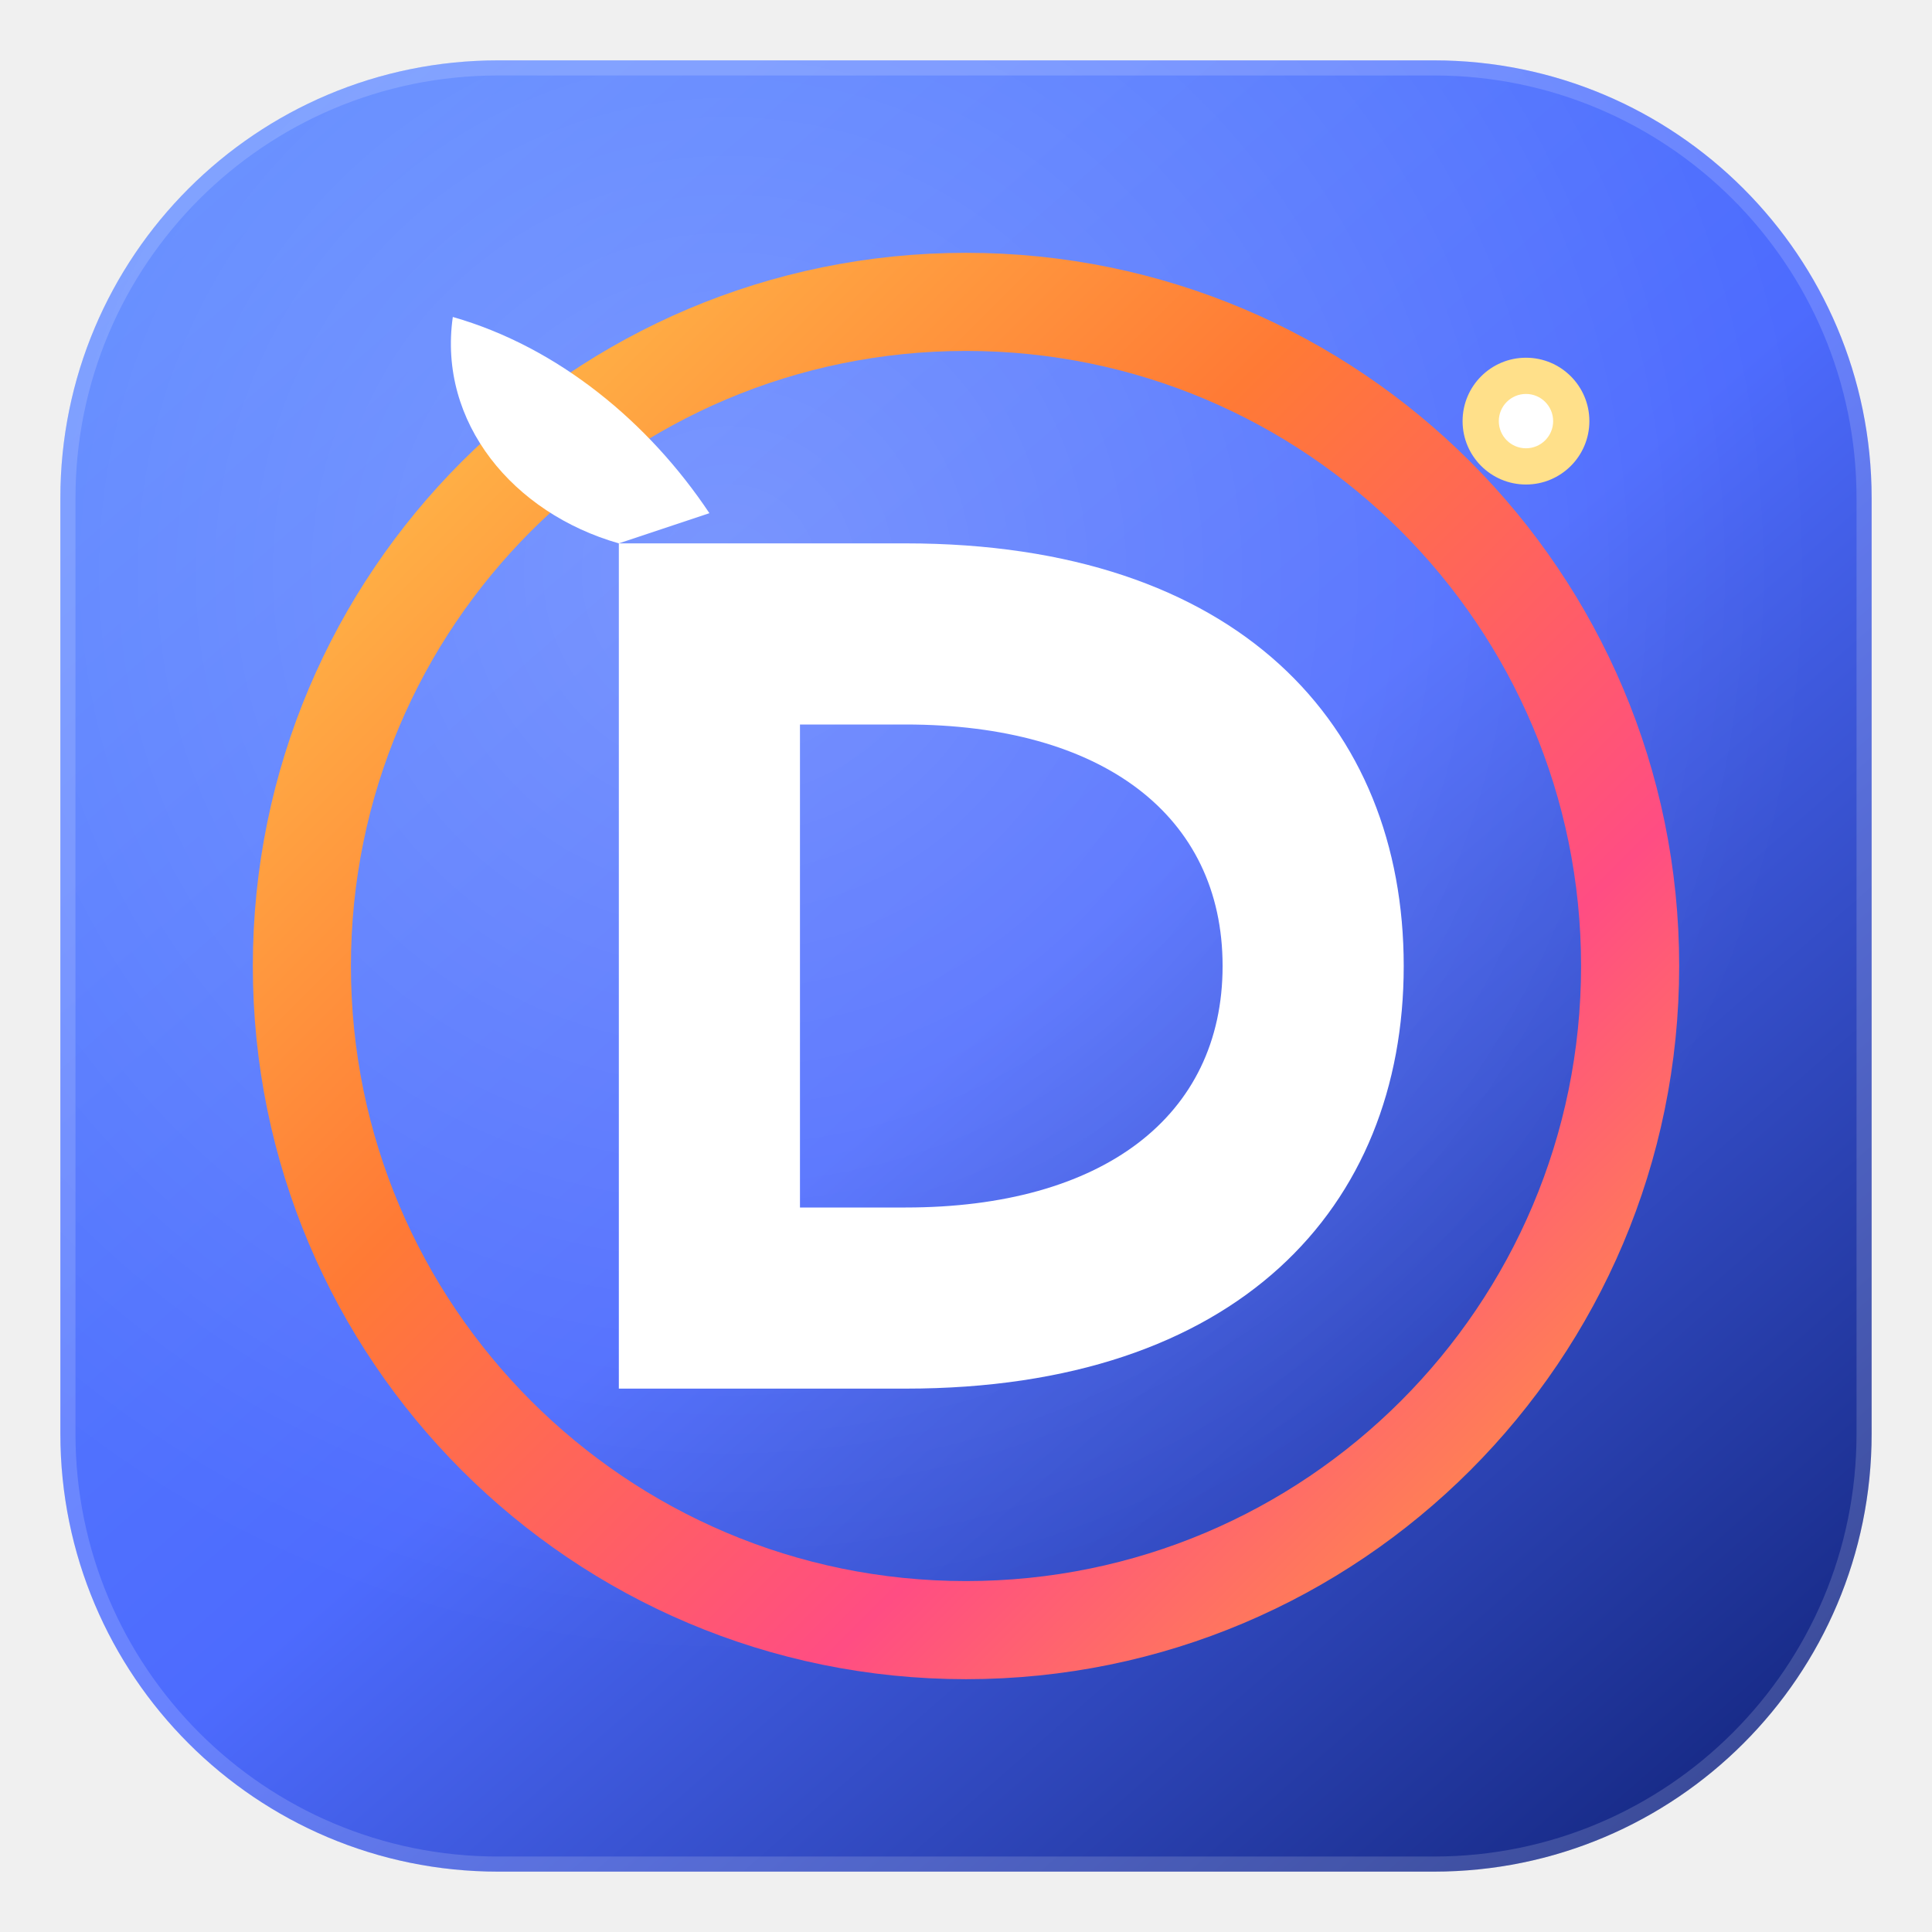
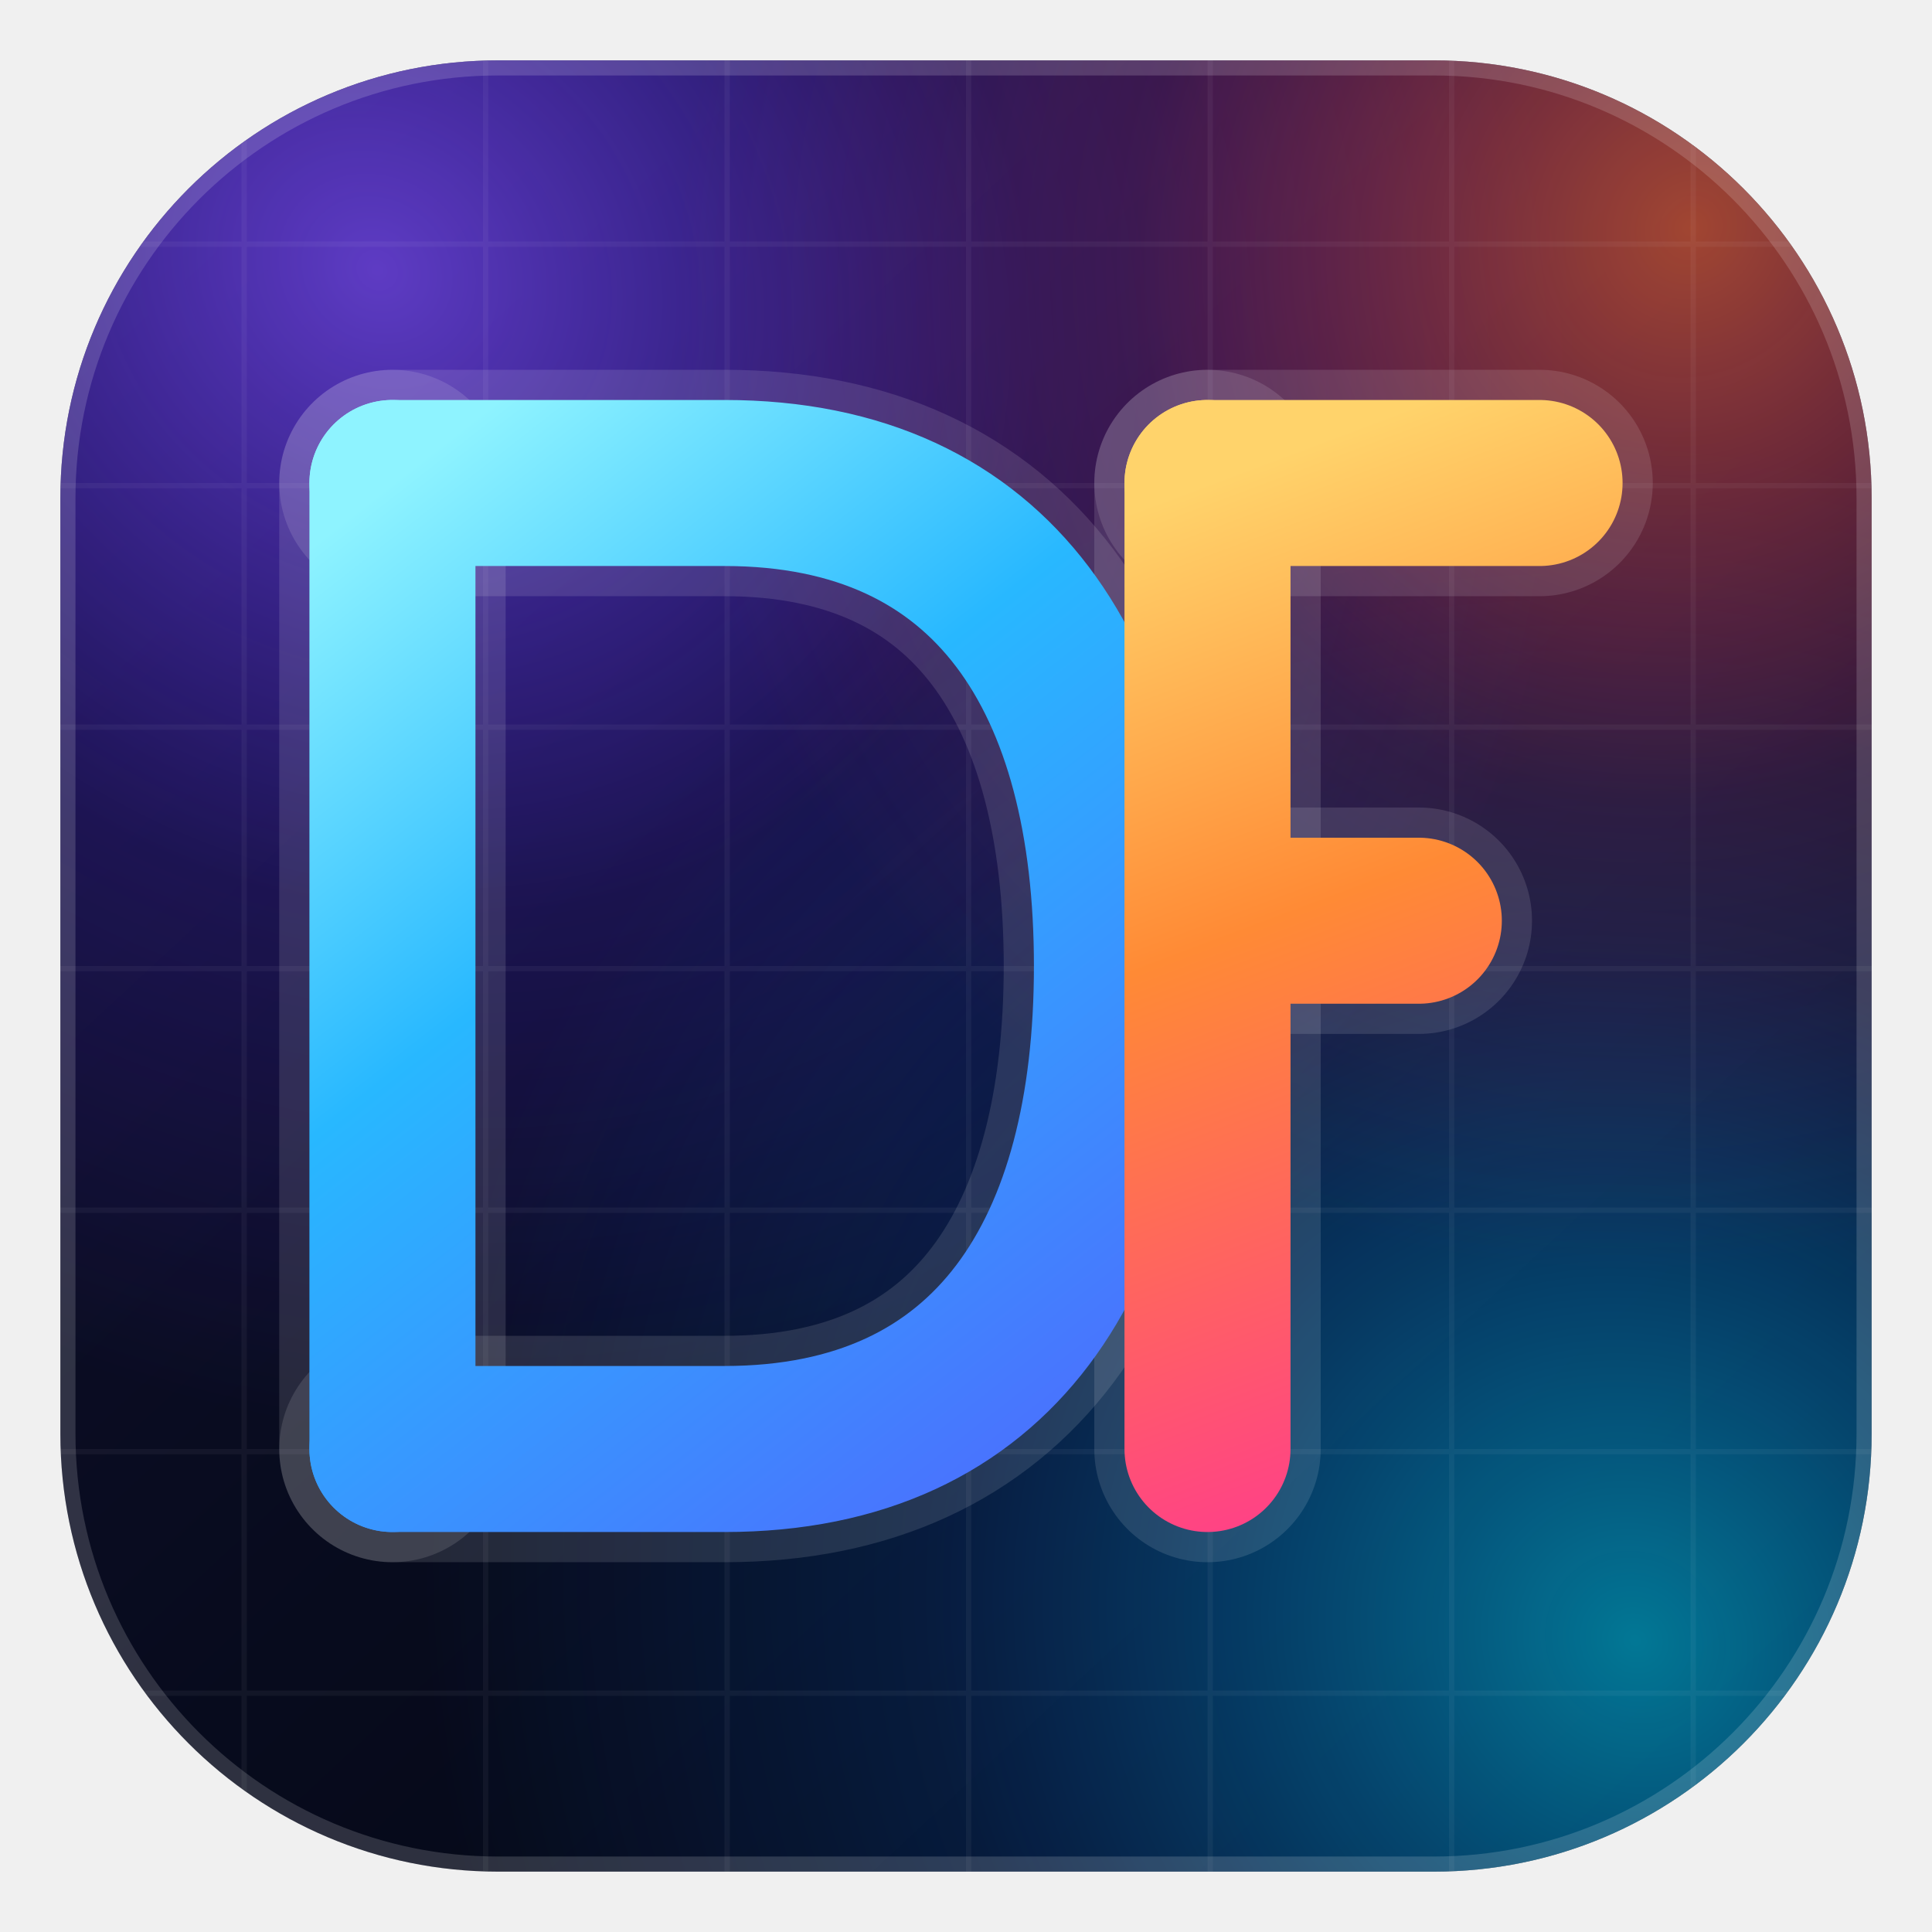
<svg xmlns="http://www.w3.org/2000/svg" width="128" height="128" viewBox="0 0 128 128">
  <defs>
-     <linearGradient id="tile" x1="16" y1="10" x2="112" y2="120" gradientUnits="userSpaceOnUse">
-       <stop offset="0" stop-color="#5B86FF" />
-       <stop offset=".52" stop-color="#4D6BFE" />
-       <stop offset="1" stop-color="#172A86" />
+     <linearGradient id="base" x1="12" y1="8" x2="116" y2="120" gradientUnits="userSpaceOnUse">
+       <stop stop-color="#12102F" />
+       <stop offset=".52" stop-color="#070B1D" />
+       <stop offset="1" stop-color="#040612" />
    </linearGradient>
-     <linearGradient id="orbit" x1="22" y1="22" x2="106" y2="106" gradientUnits="userSpaceOnUse">
-       <stop offset="0" stop-color="#FFC24B" />
-       <stop offset=".38" stop-color="#FF7A35" />
-       <stop offset=".72" stop-color="#FF4D83" />
-       <stop offset="1" stop-color="#FF9A3D" />
+     <radialGradient id="violet" cx="0" cy="0" r="1" gradientTransform="translate(26 18) rotate(42) scale(82 74)" gradientUnits="userSpaceOnUse">
+       <stop stop-color="#7C4DFF" stop-opacity=".72" />
+       <stop offset=".55" stop-color="#5B2EFF" stop-opacity=".2" />
+       <stop offset="1" stop-color="#5B2EFF" stop-opacity="0" />
+     </radialGradient>
+     <radialGradient id="cyan" cx="0" cy="0" r="1" gradientTransform="translate(108 108) rotate(-140) scale(82 78)" gradientUnits="userSpaceOnUse">
+       <stop stop-color="#00D4FF" stop-opacity=".55" />
+       <stop offset=".58" stop-color="#0A7BFF" stop-opacity=".16" />
+       <stop offset="1" stop-color="#0A7BFF" stop-opacity="0" />
+     </radialGradient>
+     <radialGradient id="ember" cx="0" cy="0" r="1" gradientTransform="translate(112 16) rotate(125) scale(70 66)" gradientUnits="userSpaceOnUse">
+       <stop stop-color="#FF6A3D" stop-opacity=".62" />
+       <stop offset=".55" stop-color="#FF3D8B" stop-opacity=".16" />
+       <stop offset="1" stop-color="#FF3D8B" stop-opacity="0" />
+     </radialGradient>
+     <linearGradient id="blue" x1="26" y1="32" x2="76" y2="96" gradientUnits="userSpaceOnUse">
+       <stop stop-color="#8EF3FF" />
+       <stop offset=".38" stop-color="#28B8FF" />
+       <stop offset="1" stop-color="#4D6BFE" />
    </linearGradient>
-     <radialGradient id="glow" cx="0" cy="0" r="1" gradientTransform="translate(48 38) rotate(48) scale(72)" gradientUnits="userSpaceOnUse">
-       <stop stop-color="#FFFFFF" stop-opacity=".22" />
-       <stop offset="1" stop-color="#FFFFFF" stop-opacity="0" />
-     </radialGradient>
+     <linearGradient id="orange" x1="80" y1="32" x2="104" y2="96" gradientUnits="userSpaceOnUse">
+       <stop stop-color="#FFD36B" />
+       <stop offset=".42" stop-color="#FF8A35" />
+       <stop offset="1" stop-color="#FF3D8B" />
+     </linearGradient>
+     <pattern id="grid" width="16" height="16" patternUnits="userSpaceOnUse">
+       <path d="M16 0H0V16" fill="none" stroke="#FFFFFF" stroke-opacity=".045" stroke-width=".7" />
+     </pattern>
+     <clipPath id="tile">
+       <rect x="4" y="4" width="120" height="120" rx="29" />
+     </clipPath>
  </defs>
-   <rect x="4" y="4" width="120" height="120" rx="29" fill="url(#tile)" />
+   <rect x="4" y="4" width="120" height="120" rx="29" fill="url(#base)" />
+   <g clip-path="url(#tile)">
+     <rect x="4" y="4" width="120" height="120" fill="url(#violet)" />
+     <rect x="4" y="4" width="120" height="120" fill="url(#cyan)" />
+     <rect x="4" y="4" width="120" height="120" fill="url(#ember)" />
+     <rect x="4" y="4" width="120" height="120" fill="url(#grid)" />
+   </g>
  <rect x="4.5" y="4.5" width="119" height="119" rx="28.5" fill="none" stroke="#FFFFFF" stroke-opacity=".16" />
-   <rect x="4" y="4" width="120" height="120" rx="29" fill="url(#glow)" />
-   <circle cx="64" cy="64" r="44" fill="none" stroke="#FFFFFF" stroke-opacity=".13" stroke-width="1.5" />
-   <circle cx="64" cy="64" r="44" fill="none" stroke="url(#orbit)" stroke-width="6.5" stroke-linecap="round" />
-   <circle cx="101.1" cy="27.9" r="4.2" fill="#FFE08A" />
-   <circle cx="101.1" cy="27.9" r="1.8" fill="#FFFFFF" />
-   <path fill="#FFFFFF" d="M41 36H60C82 36 93 48 93 64C93 80 82 92 60 92H41V36ZM53 48V80H60C73 80 81 74 81 64C81 54 73 48 60 48H53Z" />
-   <path fill="#FFFFFF" d="M41 36C34 34 29 28 30 21C37 23 43 28 47 34L41 36Z" />
+   <g fill="none" stroke-linecap="round" stroke-linejoin="round">
+     <g stroke="#FFFFFF" stroke-opacity=".12" stroke-width="15">
+       <path d="M26 32V96" />
+       <path d="M26 32H48C66 32 74 45 74 64C74 83 66 96 48 96H26" />
+       <path d="M80 32V96" />
+       <path d="M80 32H102" />
+       <path d="M80 61H94" />
+     </g>
+     <g stroke="url(#blue)" stroke-width="11">
+       <path d="M26 32V96" />
+       <path d="M26 32H48C66 32 74 45 74 64C74 83 66 96 48 96H26" />
+     </g>
+     <g stroke="url(#orange)" stroke-width="11">
+       <path d="M80 32V96" />
+       <path d="M80 32H102" />
+       <path d="M80 61H94" />
+     </g>
+   </g>
</svg>
